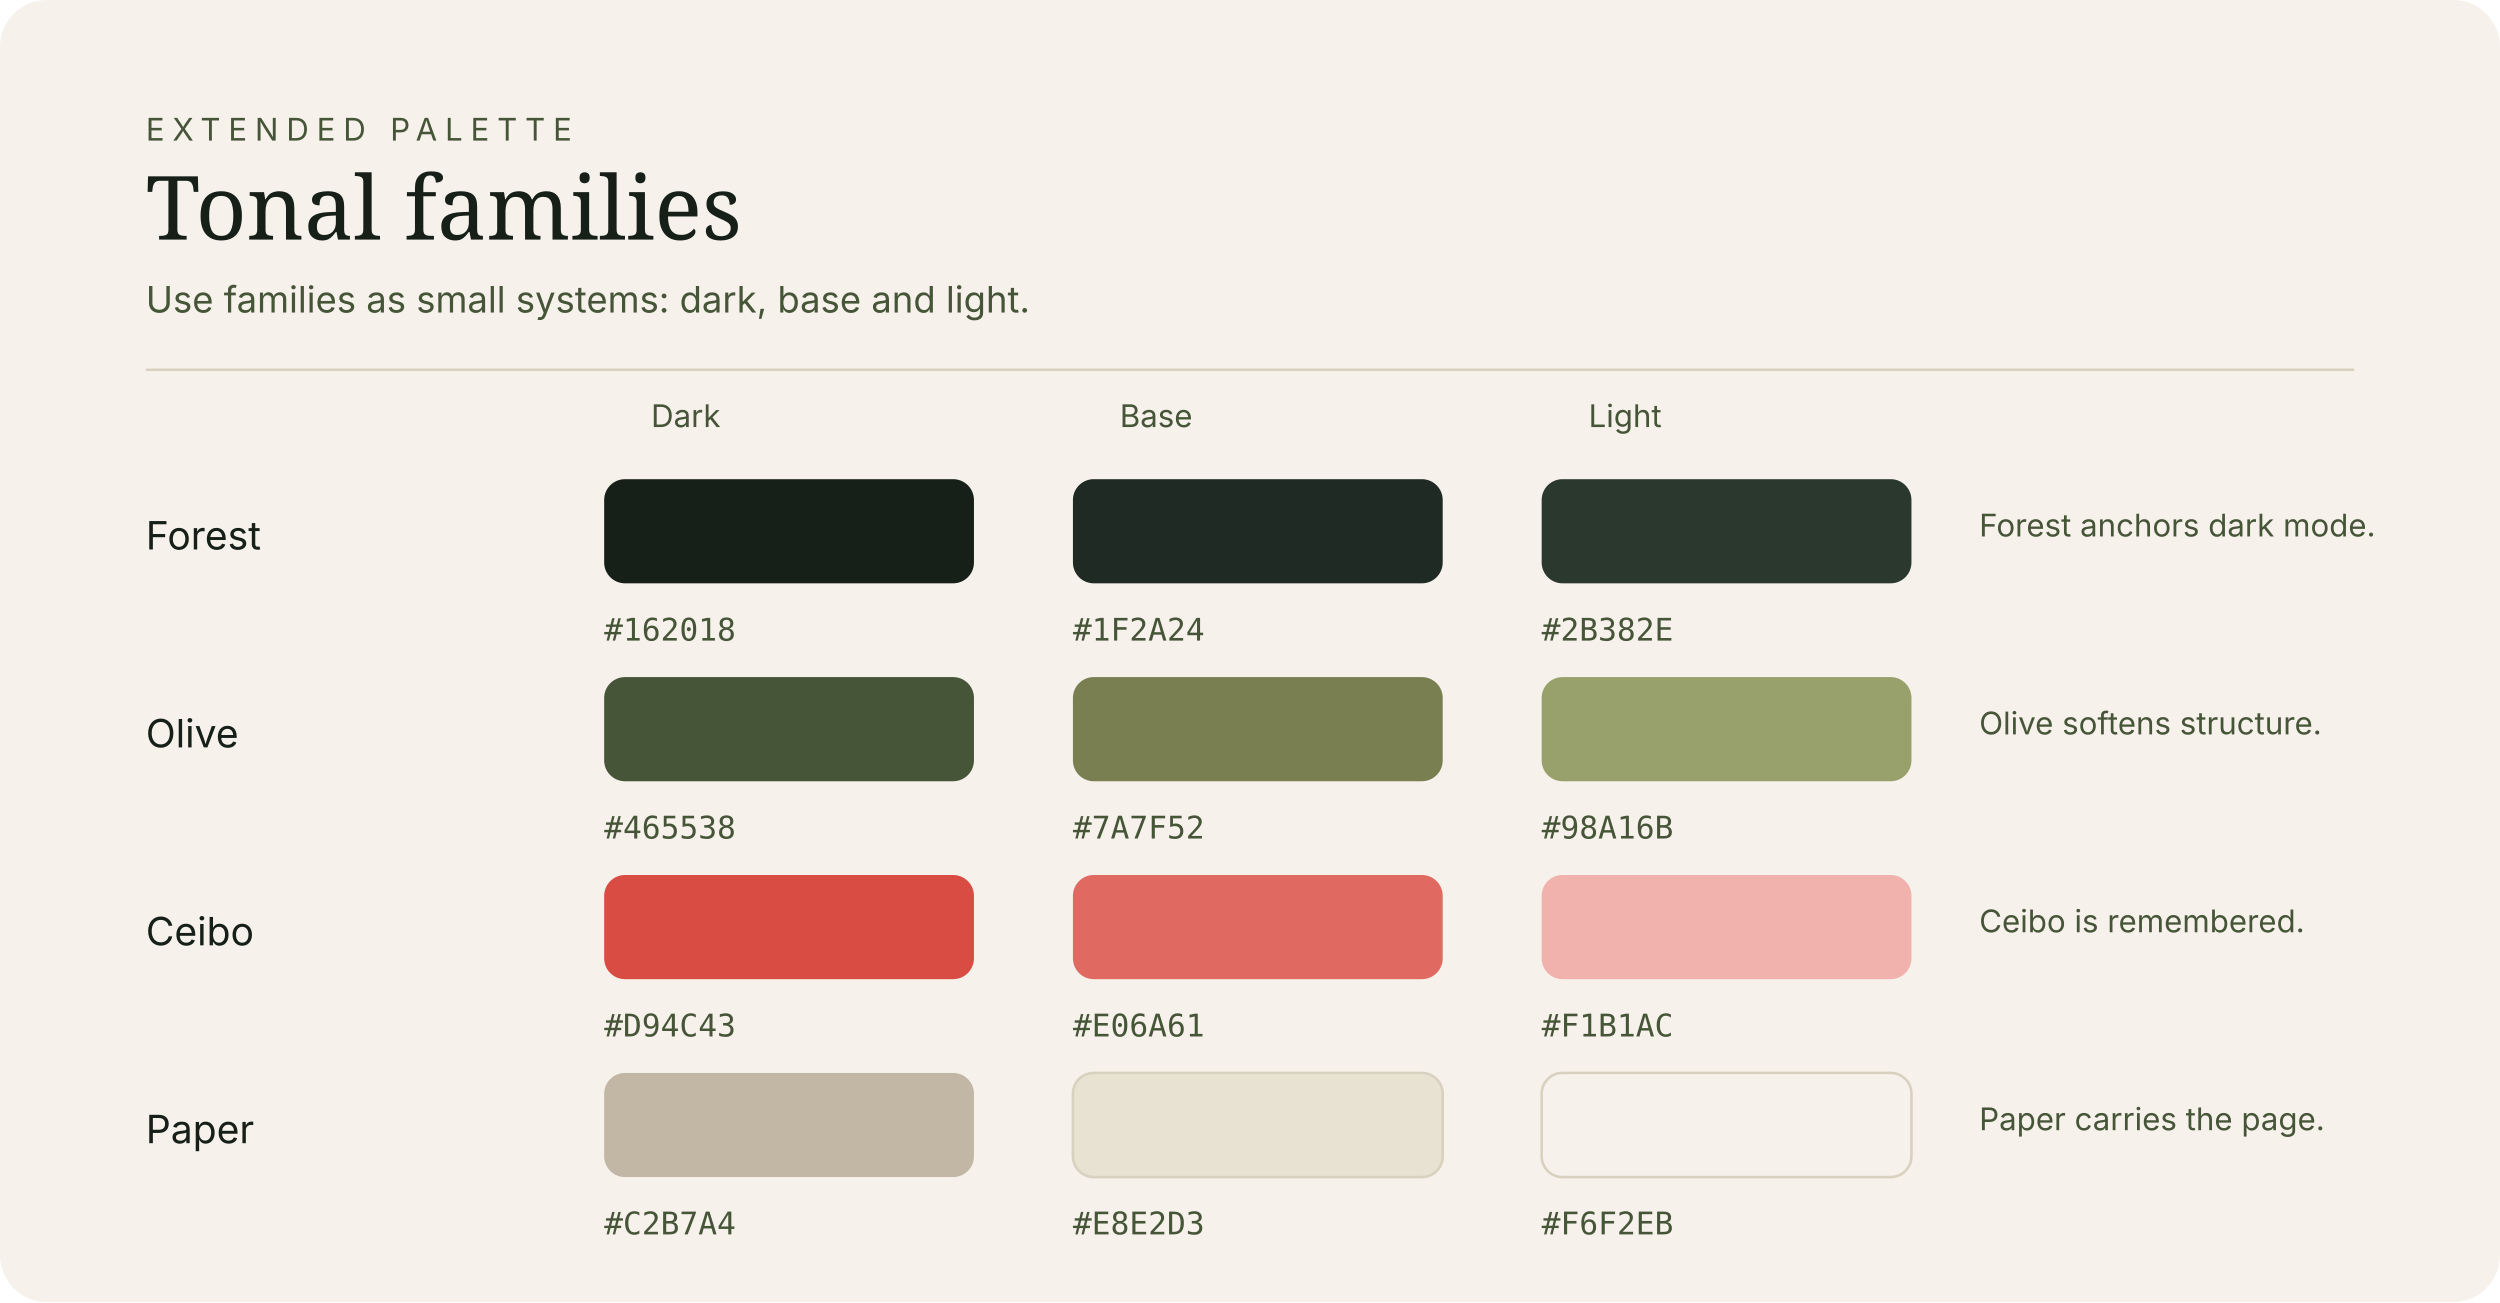
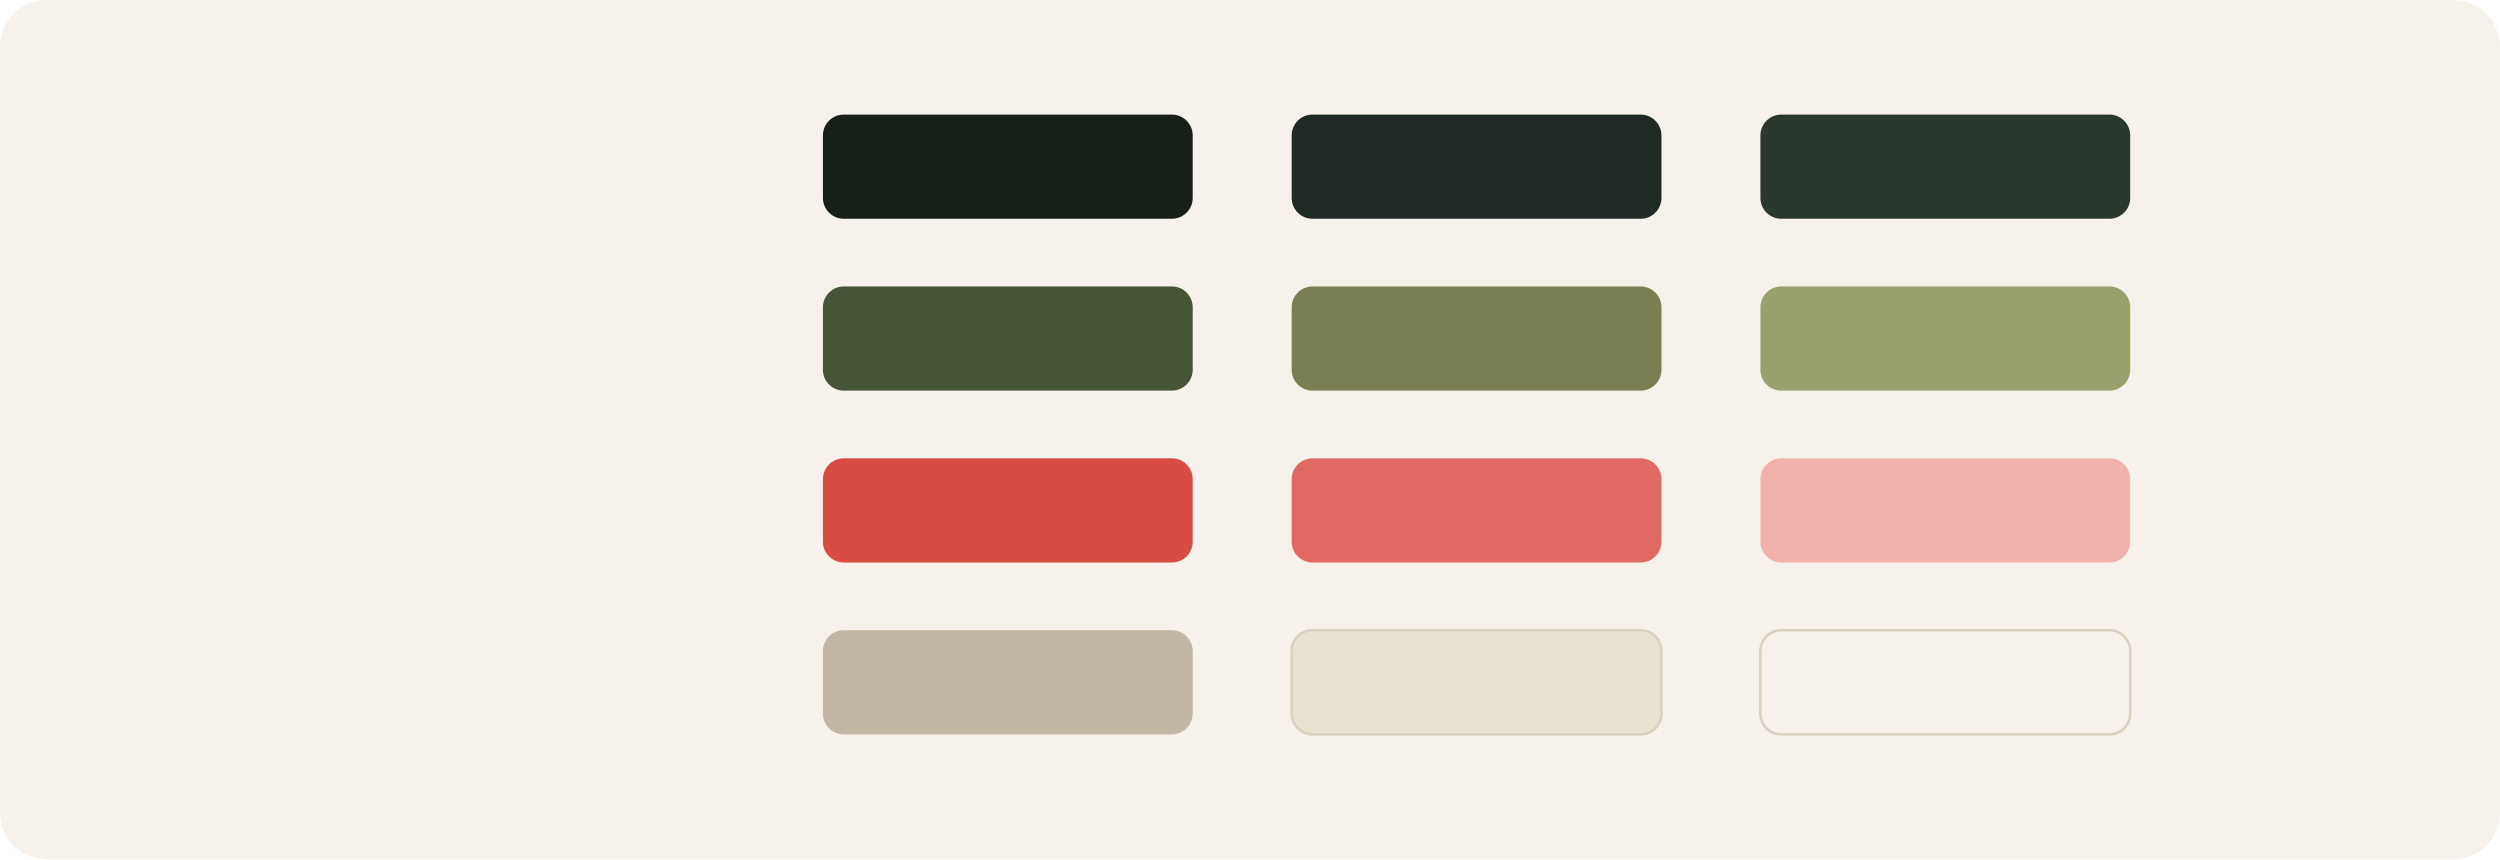
- <svg xmlns="http://www.w3.org/2000/svg" width="960" height="500" viewBox="0 0 960 500" role="img" aria-labelledby="title desc">
+ <svg xmlns="http://www.w3.org/2000/svg" width="960" height="330" viewBox="0 0 960 330" role="img" aria-labelledby="title desc">
  <defs>
    <style>
      .eyebrow{font:12px Inter,system-ui,sans-serif;letter-spacing:3px;fill:#465538}
      .title{font:34px Georgia,serif;fill:#162018}
      .subtitle{font:14px Inter,system-ui,sans-serif;fill:#465538}
      .label{font:15px Inter,system-ui,sans-serif;fill:#162018}
      .muted{font:12px Inter,system-ui,sans-serif;fill:#465538}
      .code{font:12px ui-monospace,SFMono-Regular,Menlo,monospace;fill:#465538}
    </style>
  </defs>
-   <rect width="960" height="500" rx="18" fill="#F6F2EB" />
-   <text x="56" y="54" class="eyebrow">EXTENDED PALETTE</text>
-   <text x="56" y="92" class="title">Tonal families</text>
-   <text x="56" y="120" class="subtitle">Use families as small systems: dark, base and light.</text>
-   <path d="M56 142h848" stroke="#D9D1C0" />
-   <text x="250" y="164" class="muted">Dark</text>
-   <text x="430" y="164" class="muted">Base</text>
-   <text x="610" y="164" class="muted">Light</text>
-   <g transform="translate(56 184)">
-     <text x="0" y="27" class="label">Forest</text>
+   <rect width="960" height="330" rx="18" fill="#F6F2EB" />
+   <g transform="translate(140 44)">
    <rect x="176" y="0" width="142" height="40" rx="8" fill="#162018" />
    <rect x="356" y="0" width="142" height="40" rx="8" fill="#1F2A24" />
    <rect x="536" y="0" width="142" height="40" rx="8" fill="#2B382E" />
-     <text x="176" y="62" class="code">#162018</text>
-     <text x="356" y="62" class="code">#1F2A24</text>
-     <text x="536" y="62" class="code">#2B382E</text>
  </g>
-   <g transform="translate(56 260)">
-     <text x="0" y="27" class="label">Olive</text>
+   <g transform="translate(140 110)">
    <rect x="176" y="0" width="142" height="40" rx="8" fill="#465538" />
    <rect x="356" y="0" width="142" height="40" rx="8" fill="#7A7F52" />
    <rect x="536" y="0" width="142" height="40" rx="8" fill="#98A16B" />
-     <text x="176" y="62" class="code">#465538</text>
-     <text x="356" y="62" class="code">#7A7F52</text>
-     <text x="536" y="62" class="code">#98A16B</text>
  </g>
-   <g transform="translate(56 336)">
-     <text x="0" y="27" class="label">Ceibo</text>
+   <g transform="translate(140 176)">
    <rect x="176" y="0" width="142" height="40" rx="8" fill="#D94C43" />
    <rect x="356" y="0" width="142" height="40" rx="8" fill="#E06A61" />
    <rect x="536" y="0" width="142" height="40" rx="8" fill="#F1B1AC" />
-     <text x="176" y="62" class="code">#D94C43</text>
-     <text x="356" y="62" class="code">#E06A61</text>
-     <text x="536" y="62" class="code">#F1B1AC</text>
  </g>
-   <g transform="translate(56 412)">
-     <text x="0" y="27" class="label">Paper</text>
+   <g transform="translate(140 242)">
    <rect x="176" y="0" width="142" height="40" rx="8" fill="#C2B7A4" />
    <rect x="356" y="0" width="142" height="40" rx="8" fill="#E8E2D3" stroke="#D9D1C0" />
    <rect x="536" y="0" width="142" height="40" rx="8" fill="#F6F2EB" stroke="#D9D1C0" />
-     <text x="176" y="62" class="code">#C2B7A4</text>
-     <text x="356" y="62" class="code">#E8E2D3</text>
-     <text x="536" y="62" class="code">#F6F2EB</text>
  </g>
-   <text x="760" y="206" class="muted">Forest anchors dark mode.</text>
-   <text x="760" y="282" class="muted">Olive softens structure.</text>
-   <text x="760" y="358" class="muted">Ceibo is remembered.</text>
-   <text x="760" y="434" class="muted">Paper carries the page.</text>
</svg>
